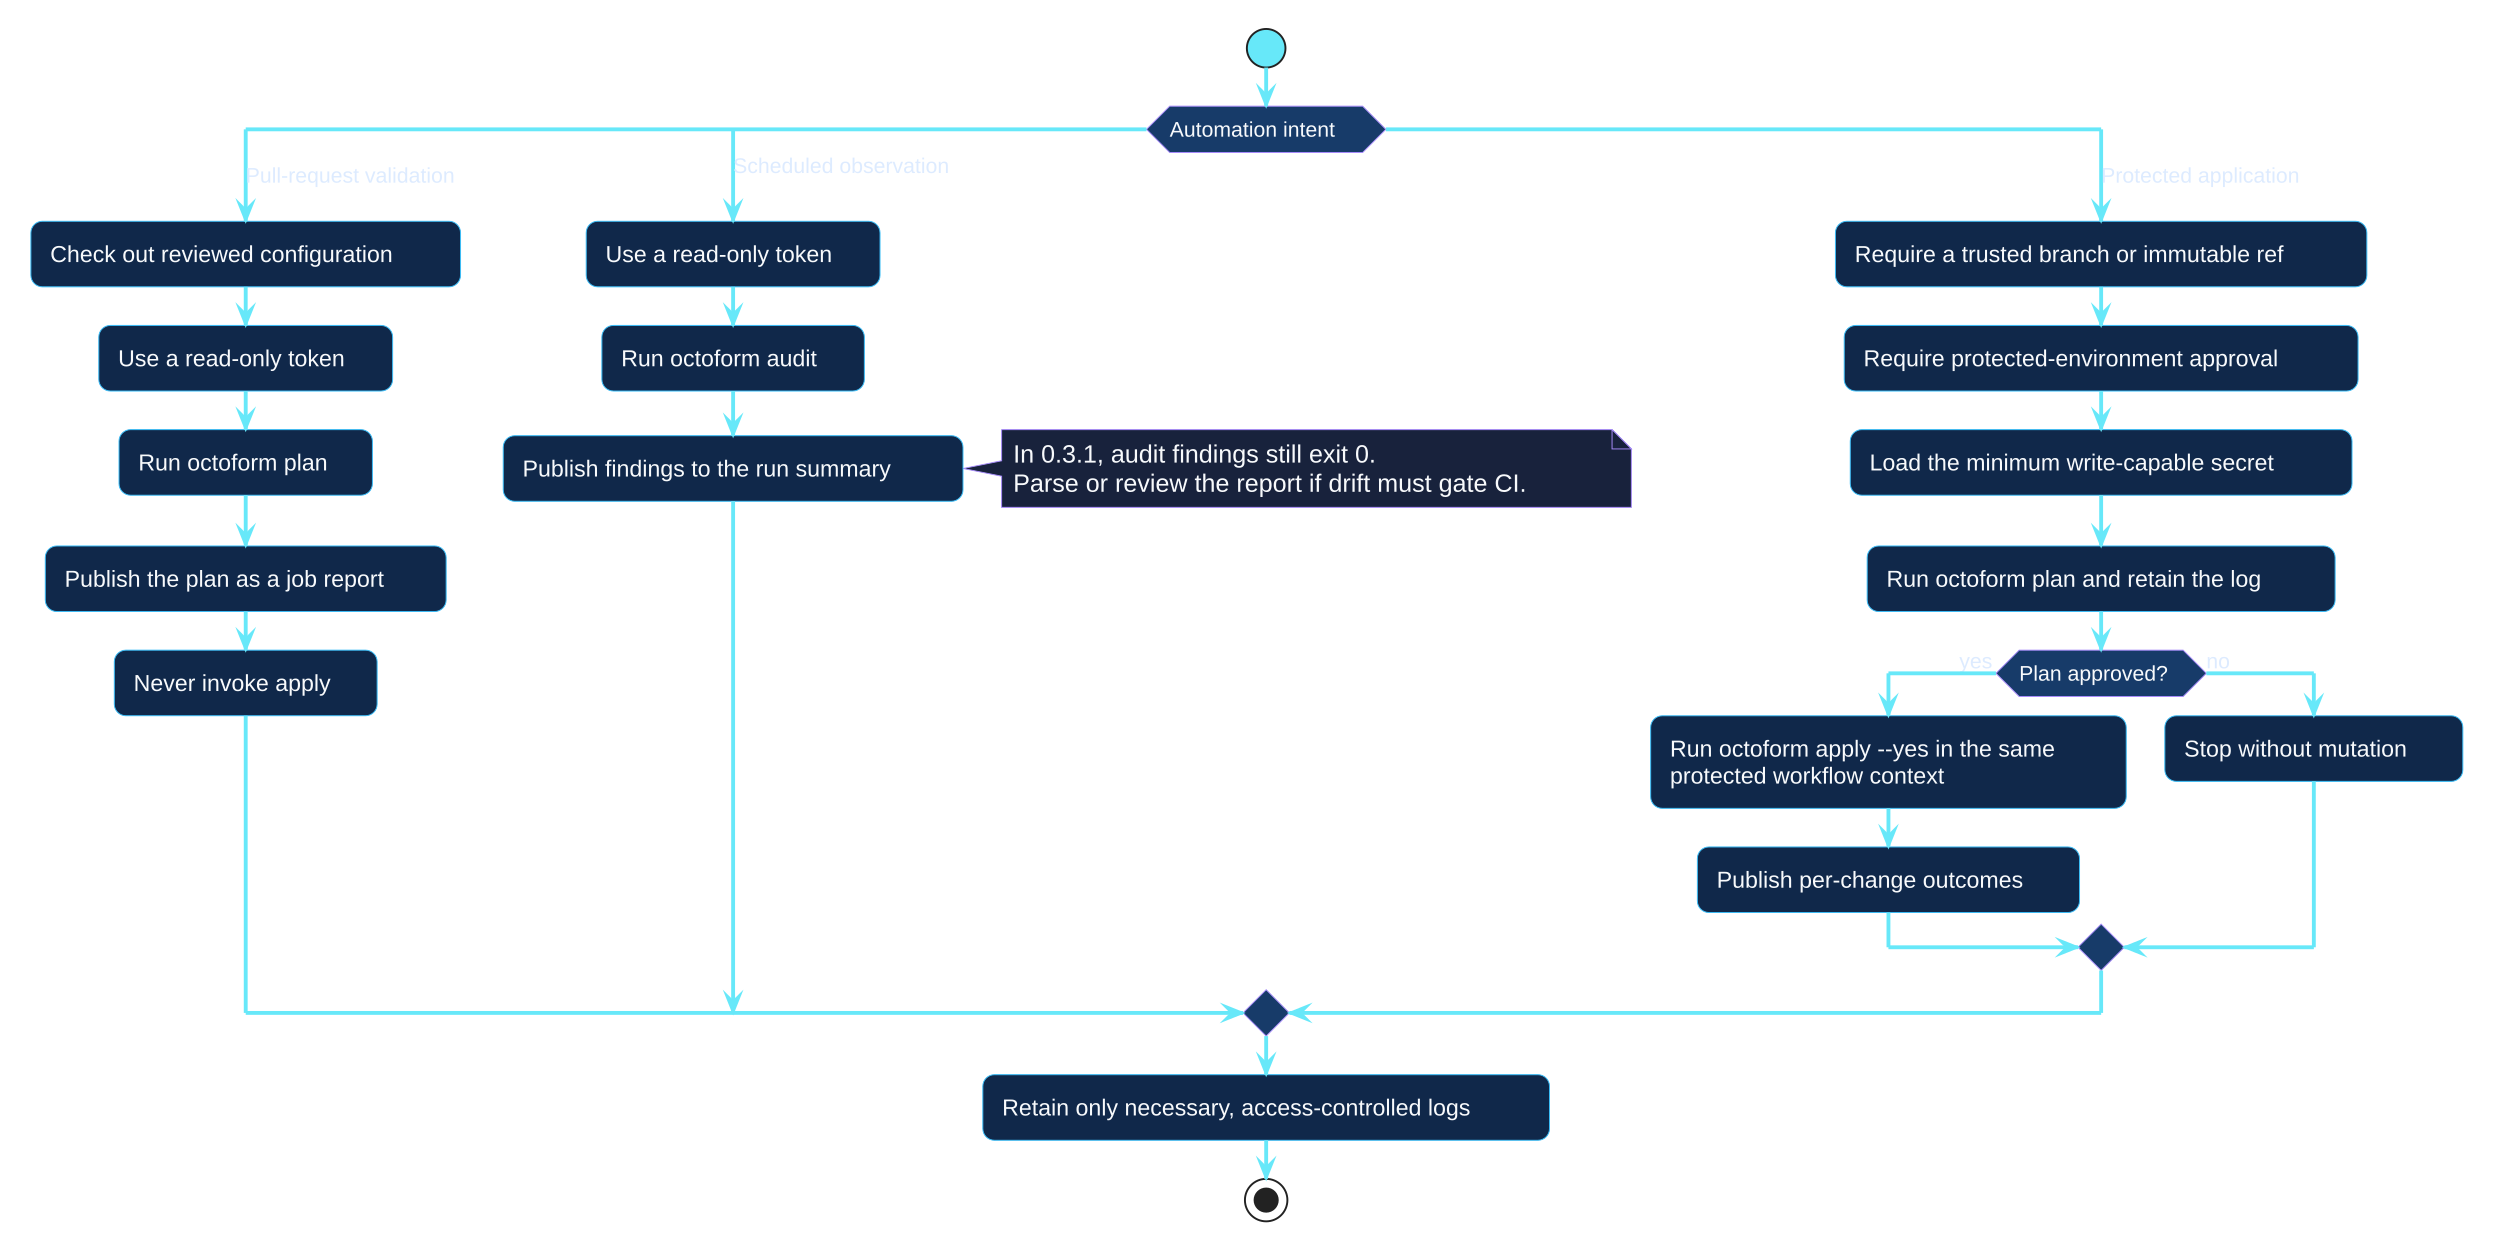
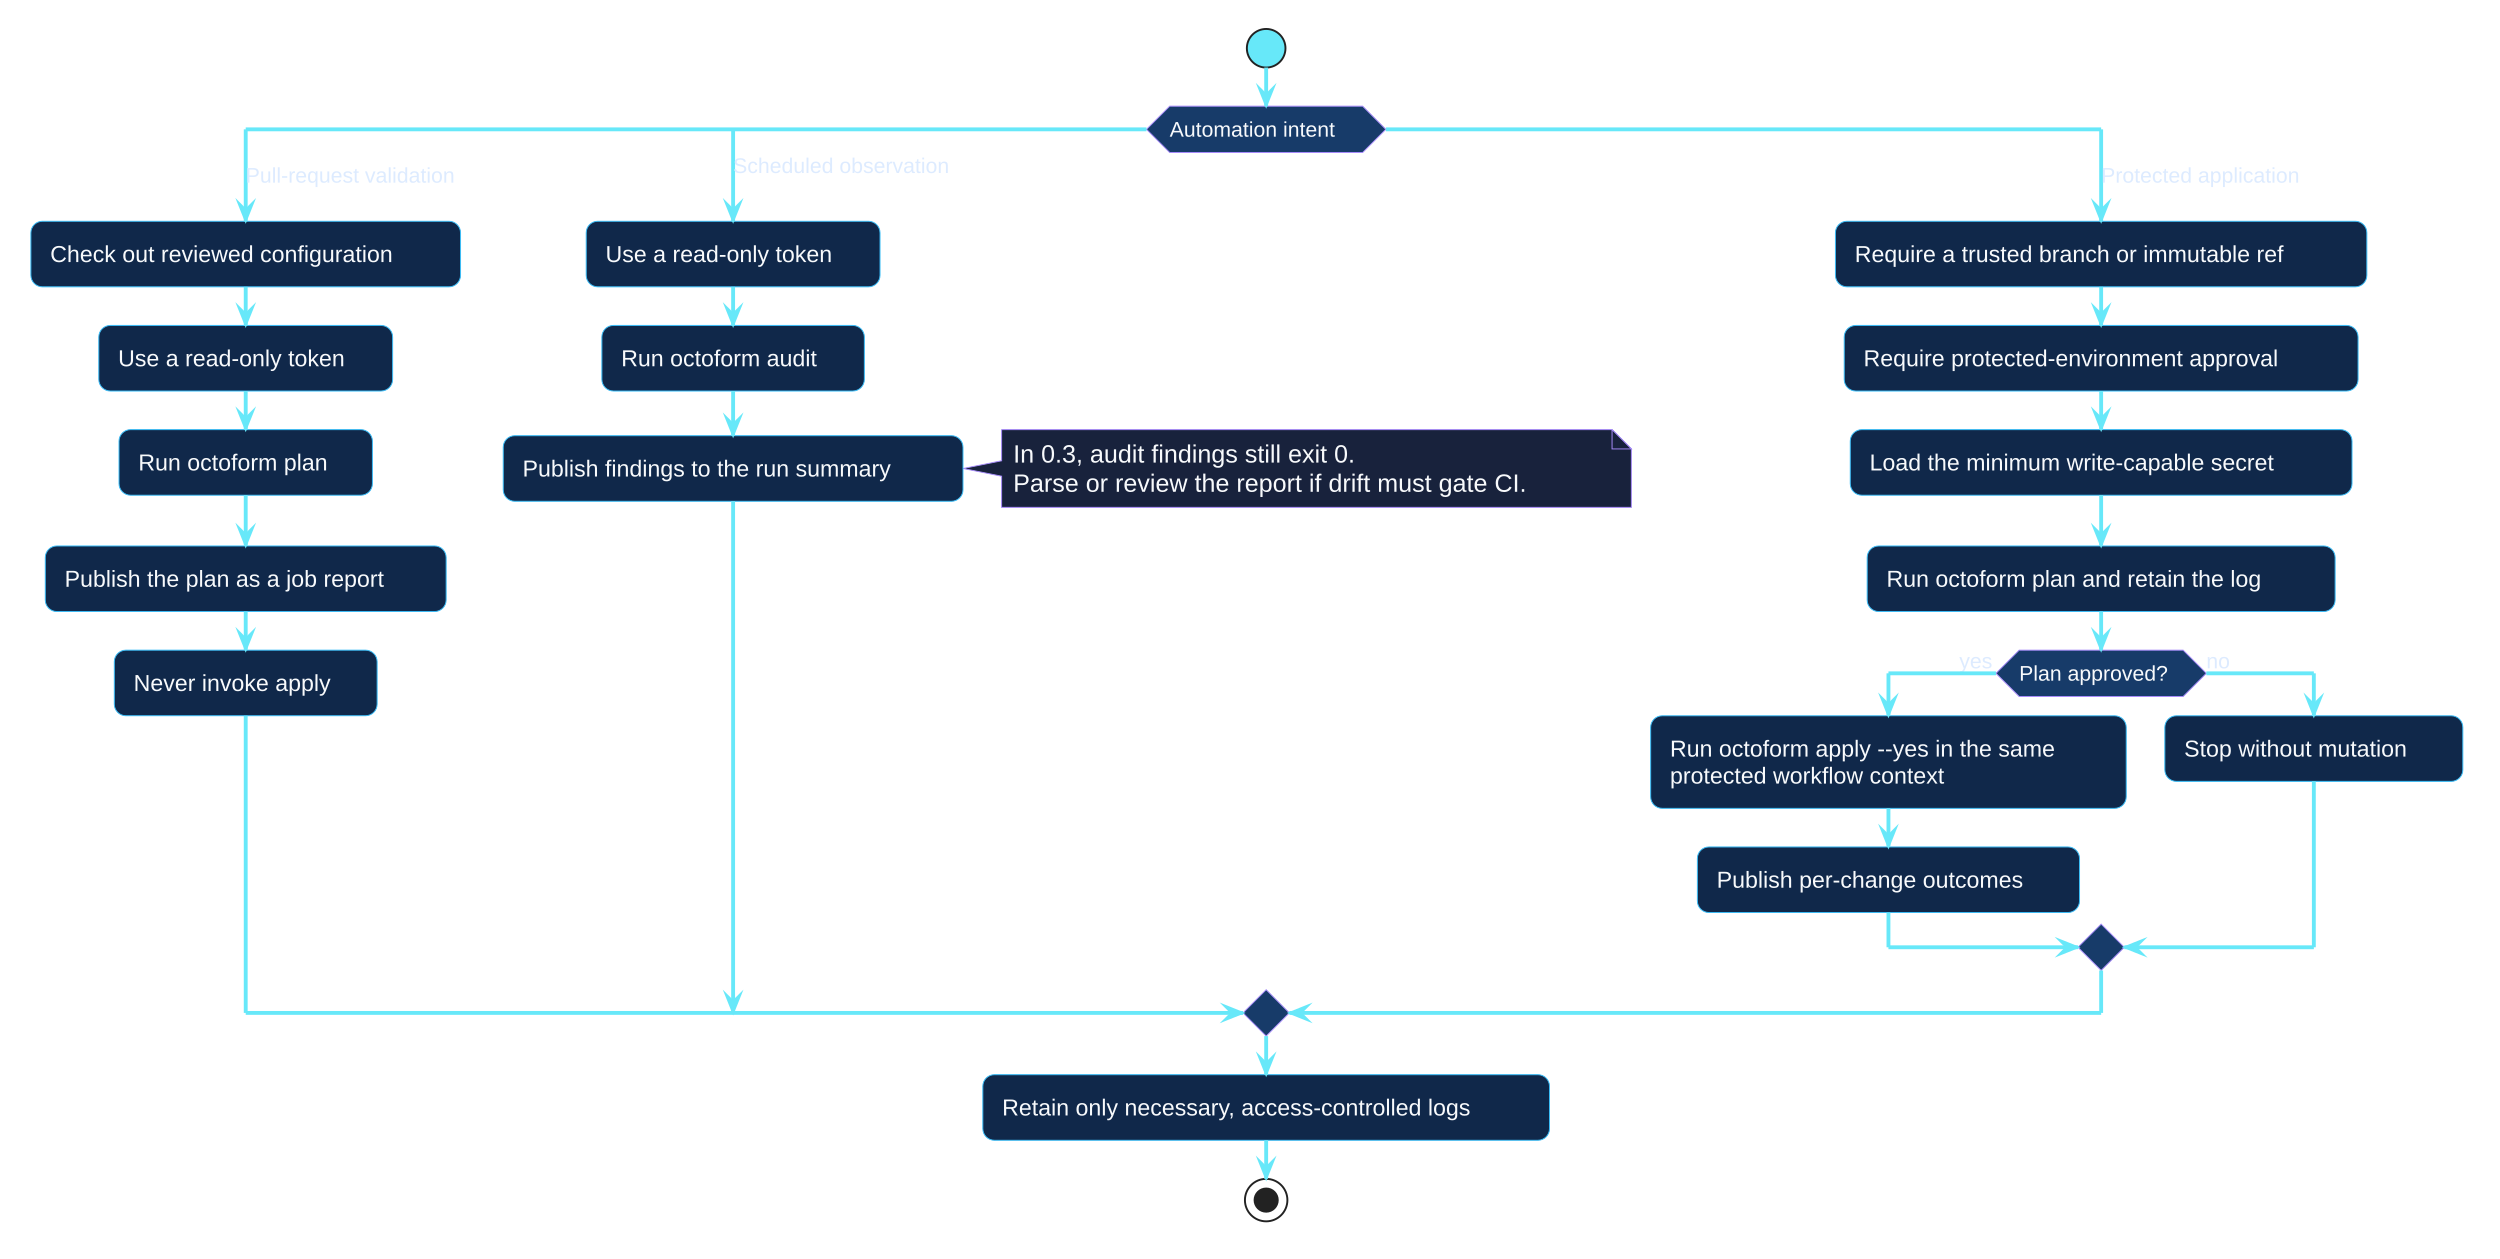
<svg xmlns="http://www.w3.org/2000/svg" contentStyleType="text/css" data-diagram-type="ACTIVITY" height="652px" preserveAspectRatio="none" style="width:1295px;height:652px;" version="1.1" viewBox="0 0 1295 652" width="1295px" zoomAndPan="magnify">
  <defs />
  <g>
    <ellipse cx="655.874" cy="25" fill="#67E8F9" rx="10" ry="10" style="stroke:#222222;stroke-width:1;" />
    <polygon fill="#173B69" points="605.896,55,705.852,55,717.852,67,705.852,79,605.896,79,593.896,67,605.896,55" style="stroke:#A78BFA;stroke-width:0.5;stroke-linejoin:miter;stroke-miterlimit:10;" />
    <text fill="#F8FAFC" font-family="Arial" font-size="11" lengthAdjust="spacing" textLength="99.956" x="605.896" y="70.808">Automation intent</text>
    <rect fill="#10284A" height="33.969" rx="6" ry="6" style="stroke:#38BDF8;stroke-width:0.5;" width="222.559" x="16" y="114.609" />
    <text fill="#F8FAFC" font-family="Arial" font-size="12" lengthAdjust="spacing" textLength="202.559" x="26" y="135.748">Check out reviewed configuration</text>
    <rect fill="#10284A" height="33.969" rx="6" ry="6" style="stroke:#38BDF8;stroke-width:0.5;" width="152.199" x="51.18" y="168.578" />
    <text fill="#F8FAFC" font-family="Arial" font-size="12" lengthAdjust="spacing" textLength="132.199" x="61.18" y="189.717">Use a read-only token</text>
    <rect fill="#10284A" height="33.969" rx="6" ry="6" style="stroke:#38BDF8;stroke-width:0.5;" width="131.264" x="61.648" y="222.547" />
    <text fill="#F8FAFC" font-family="Arial" font-size="12" lengthAdjust="spacing" textLength="111.264" x="71.647" y="243.685">Run octoform plan</text>
    <rect fill="#10284A" height="33.969" rx="6" ry="6" style="stroke:#38BDF8;stroke-width:0.5;" width="207.641" x="23.459" y="282.812" />
    <text fill="#F8FAFC" font-family="Arial" font-size="12" lengthAdjust="spacing" textLength="187.641" x="33.459" y="303.951">Publish the plan as a job report</text>
    <rect fill="#10284A" height="33.969" rx="6" ry="6" style="stroke:#38BDF8;stroke-width:0.5;" width="136.144" x="59.207" y="336.781" />
    <text fill="#F8FAFC" font-family="Arial" font-size="12" lengthAdjust="spacing" textLength="116.144" x="69.207" y="357.92">Never invoke apply</text>
    <rect fill="#10284A" height="33.969" rx="6" ry="6" style="stroke:#38BDF8;stroke-width:0.5;" width="152.199" x="303.653" y="114.609" />
    <text fill="#F8FAFC" font-family="Arial" font-size="12" lengthAdjust="spacing" textLength="132.199" x="313.653" y="135.748">Use a read-only token</text>
    <rect fill="#10284A" height="33.969" rx="6" ry="6" style="stroke:#38BDF8;stroke-width:0.5;" width="135.969" x="311.769" y="168.578" />
    <text fill="#F8FAFC" font-family="Arial" font-size="12" lengthAdjust="spacing" textLength="115.969" x="321.769" y="189.717">Run octoform audit</text>
    <path d="M518.831,222.547 L518.831,238.68 L498.831,242.68 L518.831,246.68 L518.831,262.812 A0,0 0 0 0 518.831,262.812 L845.045,262.812 A0,0 0 0 0 845.045,262.812 L845.045,232.547 L835.045,222.547 L518.831,222.547 A0,0 0 0 0 518.831,222.547" fill="#18223C" style="stroke:#A78BFA;stroke-width:0.5;" />
    <path d="M835.045,222.547 L835.045,232.547 L845.045,232.547 L835.045,222.547" fill="#18223C" style="stroke:#A78BFA;stroke-width:0.5;" />
-     <text fill="#F8FAFC" font-family="Arial" font-size="13" lengthAdjust="spacing" textLength="218.309" x="524.831" y="239.614">In 0.3.1, audit findings still exit 0.</text>
+     <text fill="#F8FAFC" font-family="Arial" font-size="13" lengthAdjust="spacing" textLength="205.905" x="524.831" y="239.614">In 0.3, audit findings still exit 0.</text>
    <text fill="#F8FAFC" font-family="Arial" font-size="13" lengthAdjust="spacing" textLength="305.214" x="524.831" y="254.747">Parse or review the report if drift must gate CI.</text>
    <rect fill="#10284A" height="33.969" rx="6" ry="6" style="stroke:#38BDF8;stroke-width:0.5;" width="238.156" x="260.675" y="225.695" />
    <text fill="#F8FAFC" font-family="Arial" font-size="12" lengthAdjust="spacing" textLength="218.156" x="270.675" y="246.834">Publish findings to the run summary</text>
    <rect fill="#10284A" height="33.969" rx="6" ry="6" style="stroke:#38BDF8;stroke-width:0.5;" width="275.275" x="950.754" y="114.609" />
    <text fill="#F8FAFC" font-family="Arial" font-size="12" lengthAdjust="spacing" textLength="255.275" x="960.754" y="135.748">Require a trusted branch or immutable ref</text>
    <rect fill="#10284A" height="33.969" rx="6" ry="6" style="stroke:#38BDF8;stroke-width:0.5;" width="266.176" x="955.304" y="168.578" />
    <text fill="#F8FAFC" font-family="Arial" font-size="12" lengthAdjust="spacing" textLength="246.176" x="965.304" y="189.717">Require protected-environment approval</text>
    <rect fill="#10284A" height="33.969" rx="6" ry="6" style="stroke:#38BDF8;stroke-width:0.5;" width="259.906" x="958.439" y="222.547" />
    <text fill="#F8FAFC" font-family="Arial" font-size="12" lengthAdjust="spacing" textLength="239.906" x="968.439" y="243.685">Load the minimum write-capable secret</text>
    <rect fill="#10284A" height="33.969" rx="6" ry="6" style="stroke:#38BDF8;stroke-width:0.5;" width="242.398" x="967.193" y="282.812" />
    <text fill="#F8FAFC" font-family="Arial" font-size="12" lengthAdjust="spacing" textLength="222.398" x="977.193" y="303.951">Run octoform plan and retain the log</text>
    <polygon fill="#173B69" points="1045.915,336.781,1130.869,336.781,1142.869,348.781,1130.869,360.781,1045.915,360.781,1033.915,348.781,1045.915,336.781" style="stroke:#A78BFA;stroke-width:0.5;stroke-linejoin:miter;stroke-miterlimit:10;" />
    <text fill="#F8FAFC" font-family="Arial" font-size="11" lengthAdjust="spacing" textLength="84.955" x="1045.915" y="352.589">Plan approved?</text>
    <text fill="#DDEBFF" font-family="Arial" font-size="11" lengthAdjust="spacing" textLength="19.008" x="1014.907" y="346.187">yes</text>
    <text fill="#DDEBFF" font-family="Arial" font-size="11" lengthAdjust="spacing" textLength="13.702" x="1142.869" y="346.187">no</text>
    <rect fill="#10284A" height="47.938" rx="6" ry="6" style="stroke:#38BDF8;stroke-width:0.5;" width="246.342" x="855.045" y="370.781" />
    <text fill="#F8FAFC" font-family="Arial" font-size="12" lengthAdjust="spacing" textLength="226.342" x="865.045" y="391.92">Run octoform apply --yes in the same</text>
    <text fill="#F8FAFC" font-family="Arial" font-size="12" lengthAdjust="spacing" textLength="165.106" x="865.045" y="405.889">protected workflow context</text>
    <rect fill="#10284A" height="33.969" rx="6" ry="6" style="stroke:#38BDF8;stroke-width:0.5;" width="197.955" x="879.239" y="438.719" />
    <text fill="#F8FAFC" font-family="Arial" font-size="12" lengthAdjust="spacing" textLength="177.955" x="889.239" y="459.857">Publish per-change outcomes</text>
    <rect fill="#10284A" height="33.969" rx="6" ry="6" style="stroke:#38BDF8;stroke-width:0.5;" width="154.361" x="1121.387" y="370.781" />
    <text fill="#F8FAFC" font-family="Arial" font-size="12" lengthAdjust="spacing" textLength="134.361" x="1131.387" y="391.92">Stop without mutation</text>
    <polygon fill="#173B69" points="1088.392,478.688,1100.392,490.688,1088.392,502.688,1076.392,490.688,1088.392,478.688" style="stroke:#A78BFA;stroke-width:0.5;stroke-linejoin:miter;stroke-miterlimit:10;" />
    <polygon fill="#173B69" points="655.874,512.688,655.874,512.688,667.874,524.688,655.874,536.688,655.874,536.688,643.874,524.688,655.874,512.688" style="stroke:#A78BFA;stroke-width:0.5;stroke-linejoin:miter;stroke-miterlimit:10;" />
    <rect fill="#10284A" height="33.969" rx="6" ry="6" style="stroke:#38BDF8;stroke-width:0.5;" width="293.539" x="509.105" y="556.688" />
    <text fill="#F8FAFC" font-family="Arial" font-size="12" lengthAdjust="spacing" textLength="273.539" x="519.105" y="577.826">Retain only necessary, access-controlled logs</text>
    <ellipse cx="655.874" cy="621.656" fill="none" rx="11" ry="11" style="stroke:#222222;stroke-width:1;" />
    <ellipse cx="655.874" cy="621.656" fill="#222222" rx="6" ry="6" style="stroke:#222222;stroke-width:1;" />
    <line style="stroke:#67E8F9;stroke-width:2;" x1="127.279" x2="127.279" y1="148.578" y2="168.578" />
    <polygon fill="#67E8F9" points="123.279,158.578,127.279,168.578,131.279,158.578,127.279,162.578" style="stroke:#67E8F9;stroke-width:1;stroke-linejoin:miter;stroke-miterlimit:10;" />
    <line style="stroke:#67E8F9;stroke-width:2;" x1="127.279" x2="127.279" y1="202.547" y2="222.547" />
    <polygon fill="#67E8F9" points="123.279,212.547,127.279,222.547,131.279,212.547,127.279,216.547" style="stroke:#67E8F9;stroke-width:1;stroke-linejoin:miter;stroke-miterlimit:10;" />
    <line style="stroke:#67E8F9;stroke-width:2;" x1="127.279" x2="127.279" y1="256.516" y2="282.812" />
    <polygon fill="#67E8F9" points="123.279,272.812,127.279,282.812,131.279,272.812,127.279,276.812" style="stroke:#67E8F9;stroke-width:1;stroke-linejoin:miter;stroke-miterlimit:10;" />
    <line style="stroke:#67E8F9;stroke-width:2;" x1="127.279" x2="127.279" y1="316.781" y2="336.781" />
    <polygon fill="#67E8F9" points="123.279,326.781,127.279,336.781,131.279,326.781,127.279,330.781" style="stroke:#67E8F9;stroke-width:1;stroke-linejoin:miter;stroke-miterlimit:10;" />
    <line style="stroke:#67E8F9;stroke-width:2;" x1="379.753" x2="379.753" y1="148.578" y2="168.578" />
    <polygon fill="#67E8F9" points="375.753,158.578,379.753,168.578,383.753,158.578,379.753,162.578" style="stroke:#67E8F9;stroke-width:1;stroke-linejoin:miter;stroke-miterlimit:10;" />
    <line style="stroke:#67E8F9;stroke-width:2;" x1="379.753" x2="379.753" y1="202.547" y2="225.695" />
    <polygon fill="#67E8F9" points="375.753,215.695,379.753,225.695,383.753,215.695,379.753,219.695" style="stroke:#67E8F9;stroke-width:1;stroke-linejoin:miter;stroke-miterlimit:10;" />
    <line style="stroke:#67E8F9;stroke-width:2;" x1="1088.392" x2="1088.392" y1="148.578" y2="168.578" />
    <polygon fill="#67E8F9" points="1084.392,158.578,1088.392,168.578,1092.392,158.578,1088.392,162.578" style="stroke:#67E8F9;stroke-width:1;stroke-linejoin:miter;stroke-miterlimit:10;" />
    <line style="stroke:#67E8F9;stroke-width:2;" x1="1088.392" x2="1088.392" y1="202.547" y2="222.547" />
    <polygon fill="#67E8F9" points="1084.392,212.547,1088.392,222.547,1092.392,212.547,1088.392,216.547" style="stroke:#67E8F9;stroke-width:1;stroke-linejoin:miter;stroke-miterlimit:10;" />
    <line style="stroke:#67E8F9;stroke-width:2;" x1="1088.392" x2="1088.392" y1="256.516" y2="282.812" />
    <polygon fill="#67E8F9" points="1084.392,272.812,1088.392,282.812,1092.392,272.812,1088.392,276.812" style="stroke:#67E8F9;stroke-width:1;stroke-linejoin:miter;stroke-miterlimit:10;" />
    <line style="stroke:#67E8F9;stroke-width:2;" x1="978.216" x2="978.216" y1="418.719" y2="438.719" />
    <polygon fill="#67E8F9" points="974.216,428.719,978.216,438.719,982.216,428.719,978.216,432.719" style="stroke:#67E8F9;stroke-width:1;stroke-linejoin:miter;stroke-miterlimit:10;" />
    <line style="stroke:#67E8F9;stroke-width:2;" x1="1033.915" x2="978.216" y1="348.781" y2="348.781" />
    <line style="stroke:#67E8F9;stroke-width:2;" x1="978.216" x2="978.216" y1="348.781" y2="370.781" />
    <polygon fill="#67E8F9" points="974.216,360.781,978.216,370.781,982.216,360.781,978.216,364.781" style="stroke:#67E8F9;stroke-width:1;stroke-linejoin:miter;stroke-miterlimit:10;" />
    <line style="stroke:#67E8F9;stroke-width:2;" x1="1142.869" x2="1198.568" y1="348.781" y2="348.781" />
    <line style="stroke:#67E8F9;stroke-width:2;" x1="1198.568" x2="1198.568" y1="348.781" y2="370.781" />
    <polygon fill="#67E8F9" points="1194.568,360.781,1198.568,370.781,1202.568,360.781,1198.568,364.781" style="stroke:#67E8F9;stroke-width:1;stroke-linejoin:miter;stroke-miterlimit:10;" />
    <line style="stroke:#67E8F9;stroke-width:2;" x1="978.216" x2="978.216" y1="472.688" y2="490.688" />
    <line style="stroke:#67E8F9;stroke-width:2;" x1="978.216" x2="1076.392" y1="490.688" y2="490.688" />
    <polygon fill="#67E8F9" points="1066.392,486.688,1076.392,490.688,1066.392,494.688,1070.392,490.688" style="stroke:#67E8F9;stroke-width:1;stroke-linejoin:miter;stroke-miterlimit:10;" />
    <line style="stroke:#67E8F9;stroke-width:2;" x1="1198.568" x2="1198.568" y1="404.75" y2="490.688" />
    <line style="stroke:#67E8F9;stroke-width:2;" x1="1198.568" x2="1100.392" y1="490.688" y2="490.688" />
    <polygon fill="#67E8F9" points="1110.392,486.688,1100.392,490.688,1110.392,494.688,1106.392,490.688" style="stroke:#67E8F9;stroke-width:1;stroke-linejoin:miter;stroke-miterlimit:10;" />
    <line style="stroke:#67E8F9;stroke-width:2;" x1="1088.392" x2="1088.392" y1="316.781" y2="336.781" />
    <polygon fill="#67E8F9" points="1084.392,326.781,1088.392,336.781,1092.392,326.781,1088.392,330.781" style="stroke:#67E8F9;stroke-width:1;stroke-linejoin:miter;stroke-miterlimit:10;" />
    <line style="stroke:#67E8F9;stroke-width:2;" x1="593.896" x2="127.279" y1="67" y2="67" />
    <line style="stroke:#67E8F9;stroke-width:2;" x1="127.279" x2="127.279" y1="67" y2="114.609" />
    <polygon fill="#67E8F9" points="123.279,104.609,127.279,114.609,131.279,104.609,127.279,108.609" style="stroke:#67E8F9;stroke-width:1;stroke-linejoin:miter;stroke-miterlimit:10;" />
    <text fill="#DDEBFF" font-family="Arial" font-size="11" lengthAdjust="spacing" textLength="123.395" x="127.279" y="94.613">Pull-request validation</text>
    <line style="stroke:#67E8F9;stroke-width:2;" x1="717.852" x2="1088.392" y1="67" y2="67" />
    <line style="stroke:#67E8F9;stroke-width:2;" x1="1088.392" x2="1088.392" y1="67" y2="114.609" />
    <polygon fill="#67E8F9" points="1084.392,104.609,1088.392,114.609,1092.392,104.609,1088.392,108.609" style="stroke:#67E8F9;stroke-width:1;stroke-linejoin:miter;stroke-miterlimit:10;" />
    <text fill="#DDEBFF" font-family="Arial" font-size="11" lengthAdjust="spacing" textLength="117.251" x="1088.392" y="94.613">Protected application</text>
    <line style="stroke:#67E8F9;stroke-width:2;" x1="379.753" x2="379.753" y1="67" y2="114.609" />
    <polygon fill="#67E8F9" points="375.753,104.609,379.753,114.609,383.753,104.609,379.753,108.609" style="stroke:#67E8F9;stroke-width:1;stroke-linejoin:miter;stroke-miterlimit:10;" />
    <text fill="#DDEBFF" font-family="Arial" font-size="11" lengthAdjust="spacing" textLength="126.081" x="379.753" y="89.613">Scheduled observation</text>
    <line style="stroke:#67E8F9;stroke-width:2;" x1="127.279" x2="127.279" y1="370.75" y2="524.688" />
    <line style="stroke:#67E8F9;stroke-width:2;" x1="127.279" x2="643.874" y1="524.688" y2="524.688" />
    <polygon fill="#67E8F9" points="633.874,520.688,643.874,524.688,633.874,528.688,637.874,524.688" style="stroke:#67E8F9;stroke-width:1;stroke-linejoin:miter;stroke-miterlimit:10;" />
    <line style="stroke:#67E8F9;stroke-width:2;" x1="1088.392" x2="1088.392" y1="502.688" y2="524.688" />
    <line style="stroke:#67E8F9;stroke-width:2;" x1="1088.392" x2="667.874" y1="524.688" y2="524.688" />
    <polygon fill="#67E8F9" points="677.874,520.688,667.874,524.688,677.874,528.688,673.874,524.688" style="stroke:#67E8F9;stroke-width:1;stroke-linejoin:miter;stroke-miterlimit:10;" />
    <line style="stroke:#67E8F9;stroke-width:2;" x1="379.753" x2="379.753" y1="259.664" y2="524.688" />
    <polygon fill="#67E8F9" points="375.753,514.688,379.753,524.688,383.753,514.688,379.753,518.688" style="stroke:#67E8F9;stroke-width:1;stroke-linejoin:miter;stroke-miterlimit:10;" />
    <line style="stroke:#67E8F9;stroke-width:2;" x1="655.874" x2="655.874" y1="35" y2="55" />
    <polygon fill="#67E8F9" points="651.874,45,655.874,55,659.874,45,655.874,49" style="stroke:#67E8F9;stroke-width:1;stroke-linejoin:miter;stroke-miterlimit:10;" />
    <line style="stroke:#67E8F9;stroke-width:2;" x1="655.874" x2="655.874" y1="536.688" y2="556.688" />
    <polygon fill="#67E8F9" points="651.874,546.688,655.874,556.688,659.874,546.688,655.874,550.688" style="stroke:#67E8F9;stroke-width:1;stroke-linejoin:miter;stroke-miterlimit:10;" />
    <line style="stroke:#67E8F9;stroke-width:2;" x1="655.874" x2="655.874" y1="590.656" y2="610.656" />
    <polygon fill="#67E8F9" points="651.874,600.656,655.874,610.656,659.874,600.656,655.874,604.656" style="stroke:#67E8F9;stroke-width:1;stroke-linejoin:miter;stroke-miterlimit:10;" />
  </g>
</svg>
